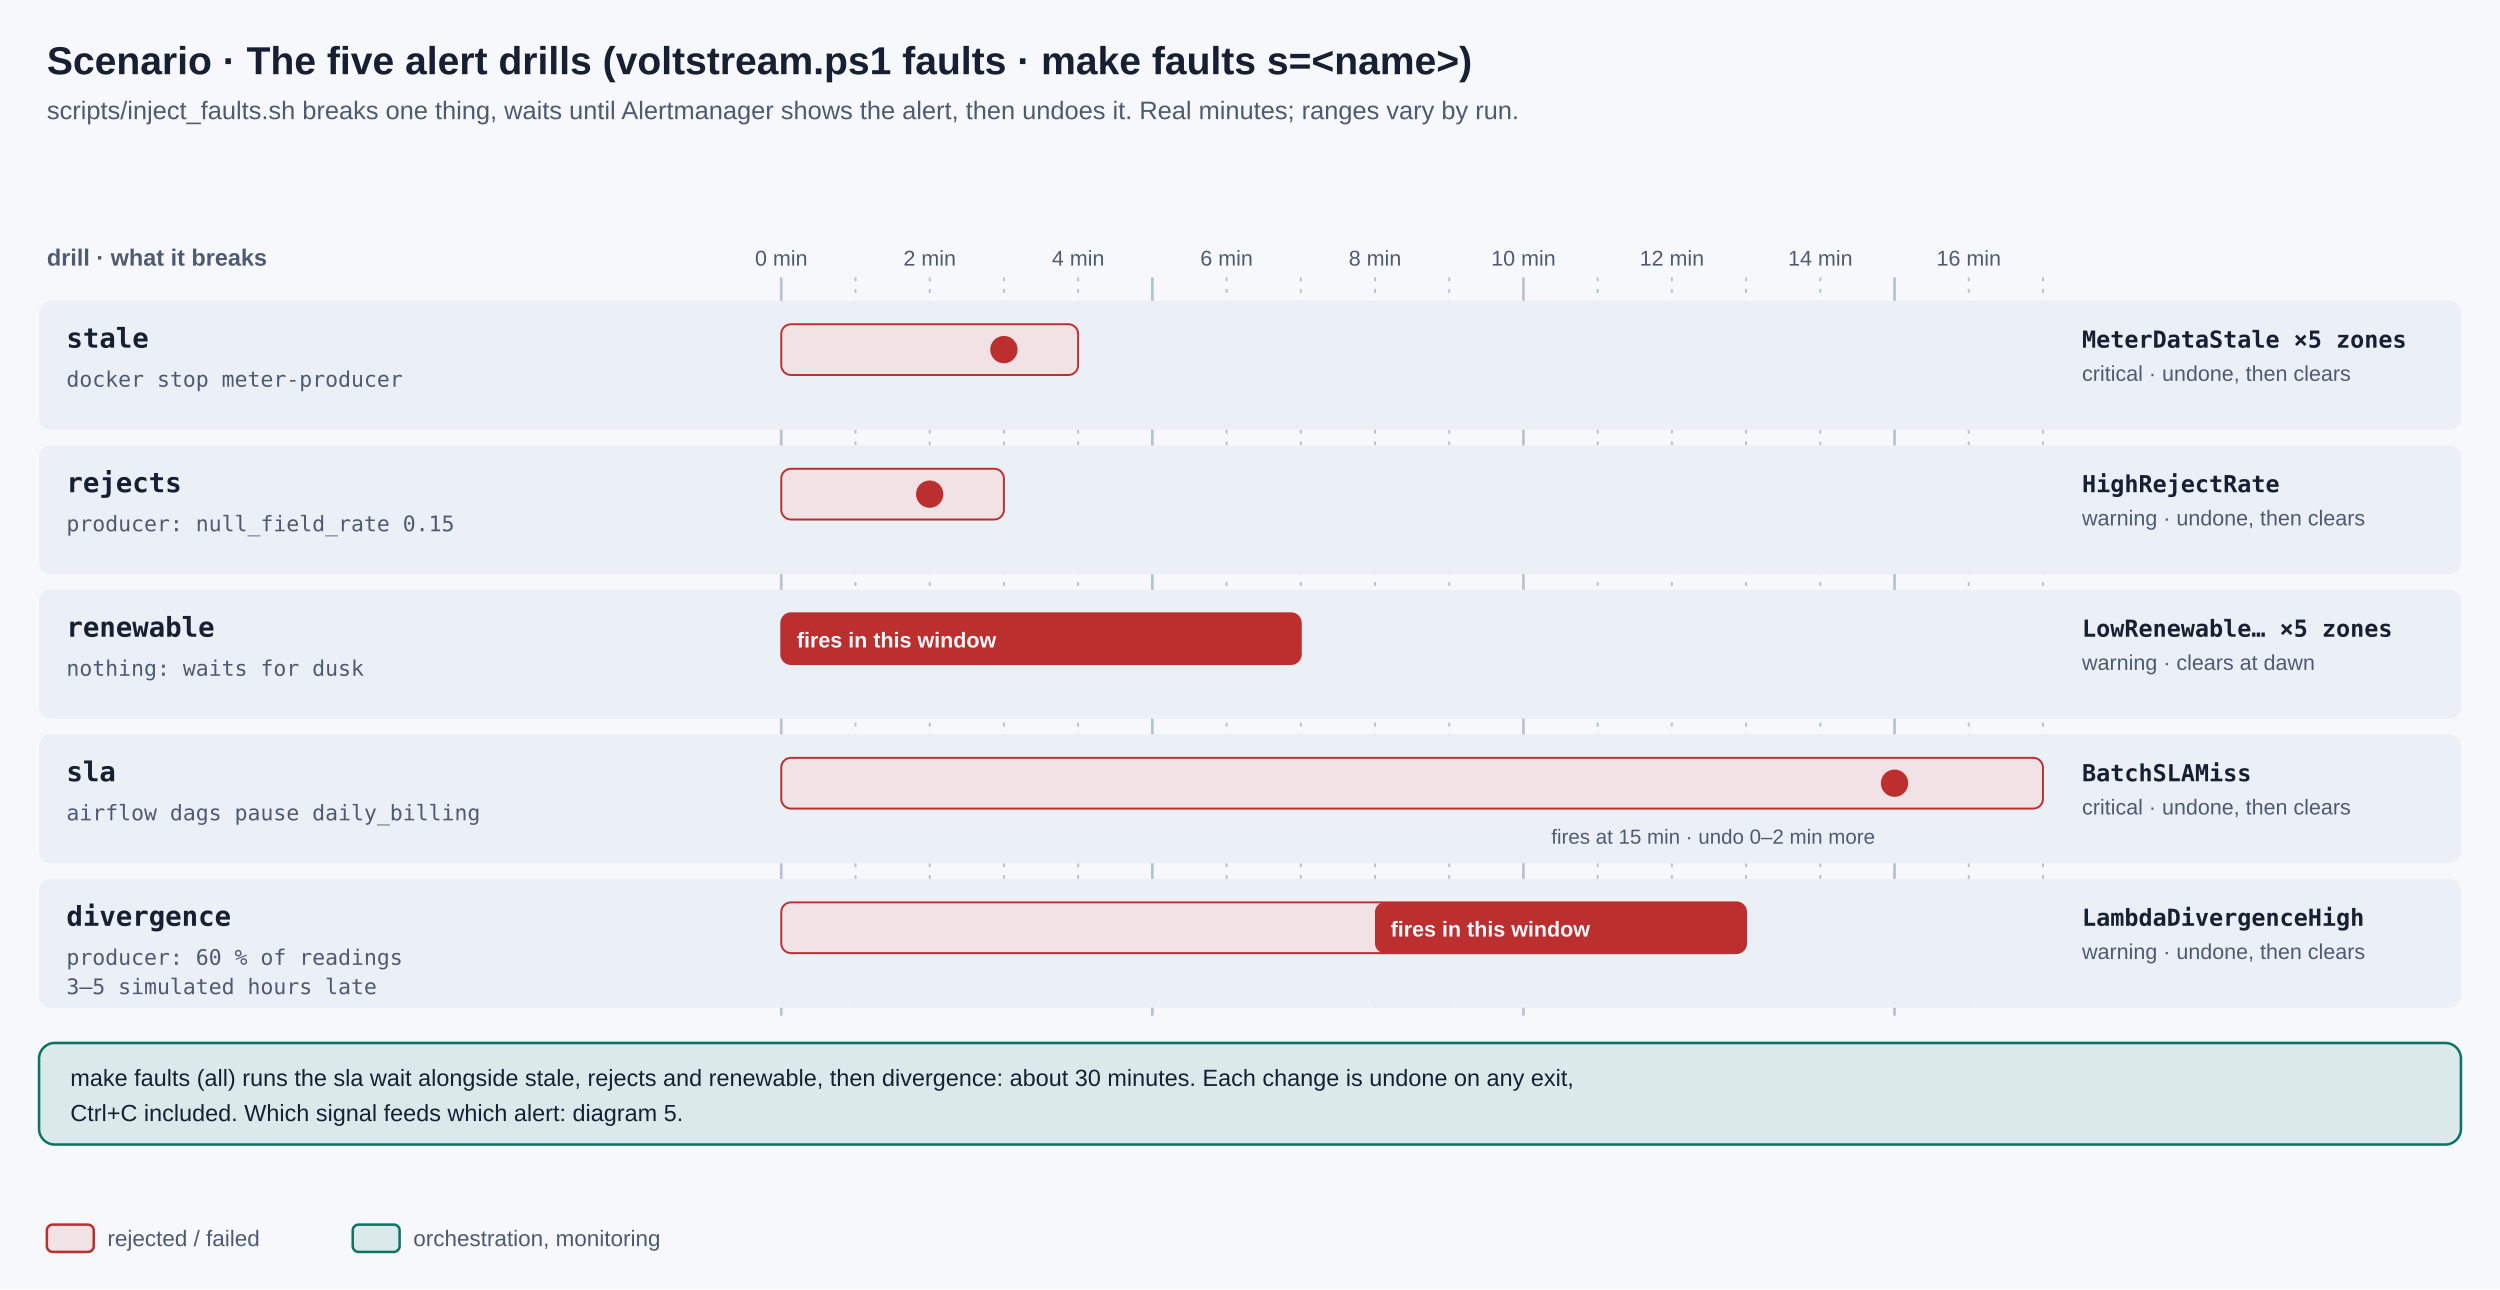
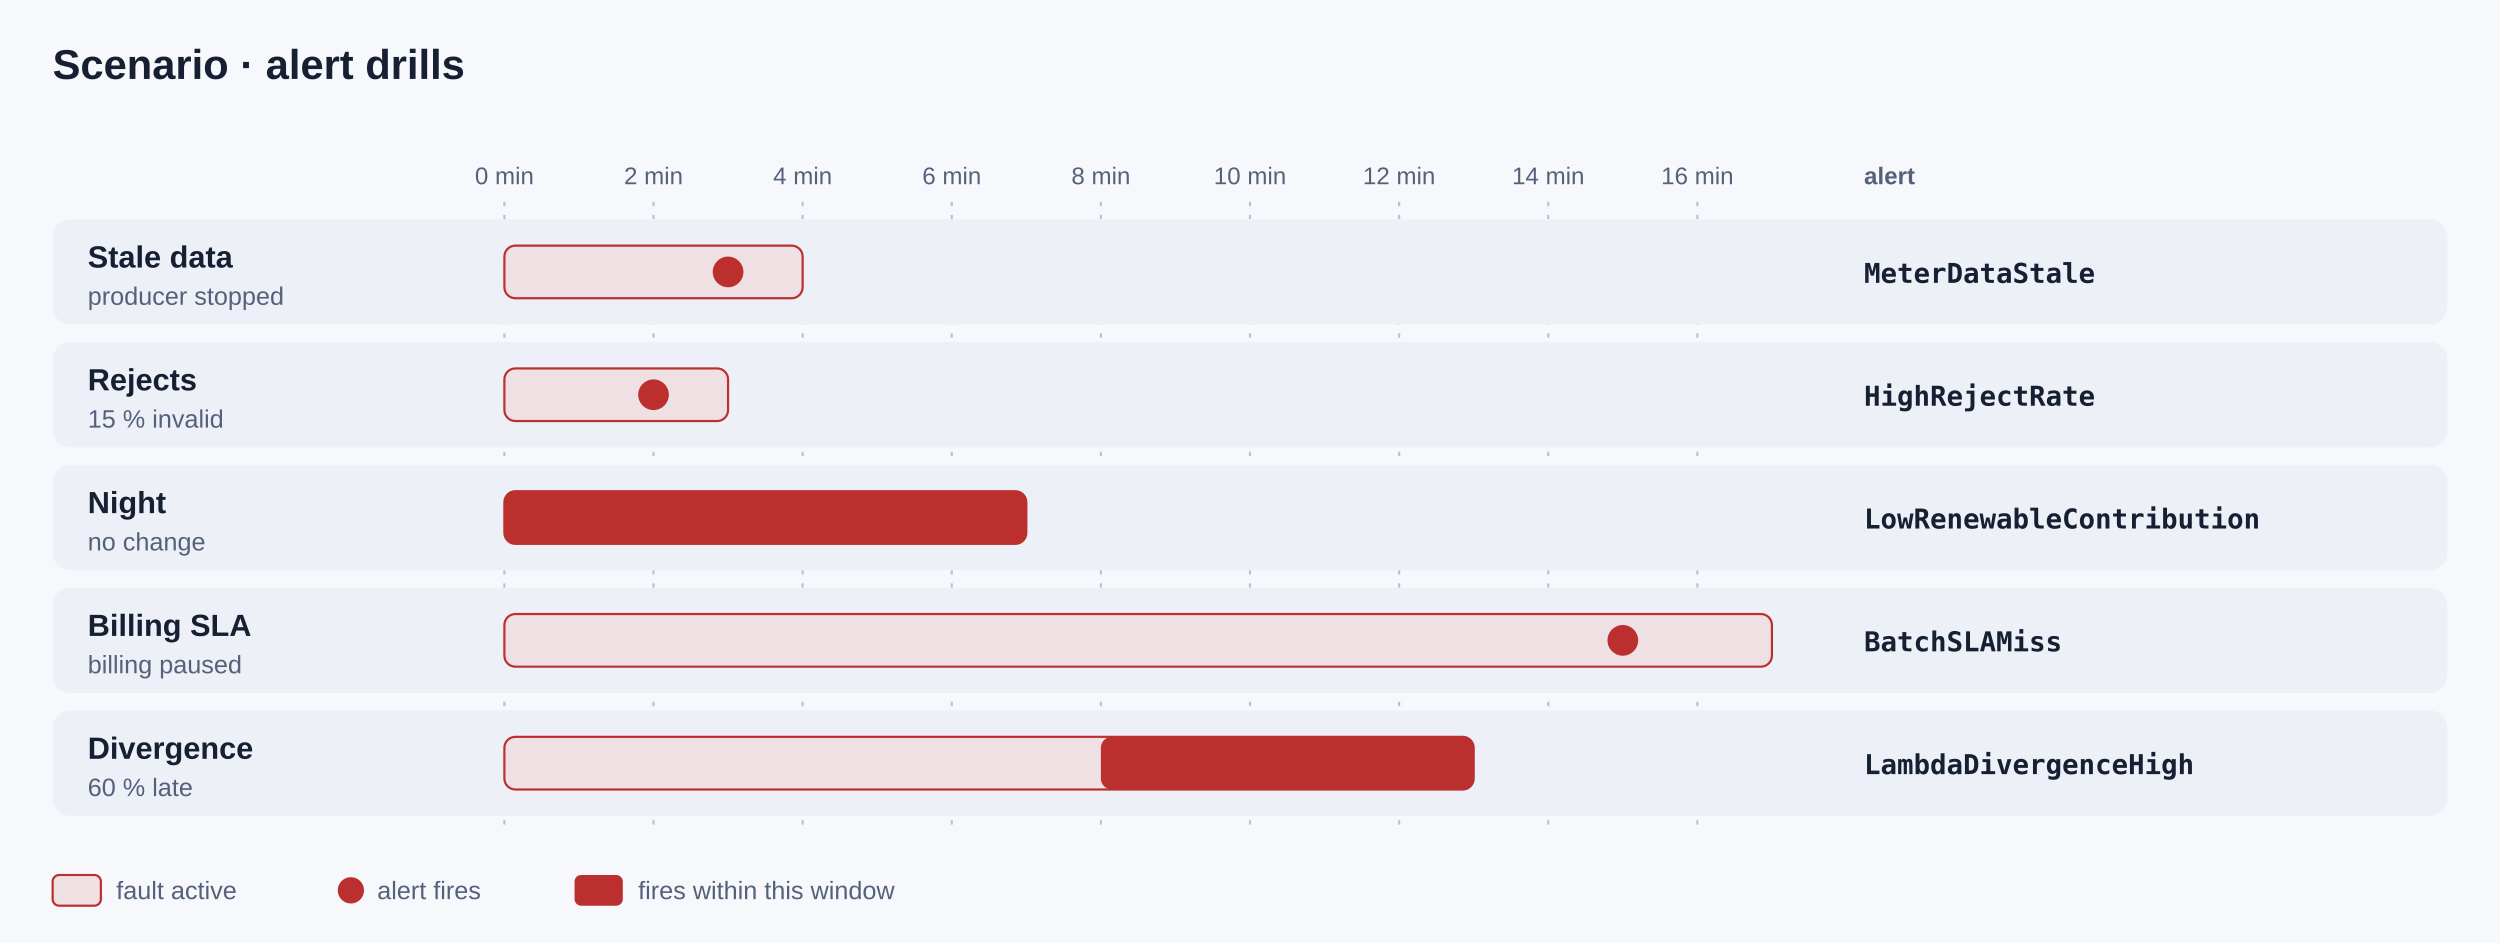
- <svg xmlns="http://www.w3.org/2000/svg" width="1280" height="660" viewBox="0 0 1280 660" role="img" aria-labelledby="title desc">
+ <svg xmlns="http://www.w3.org/2000/svg" width="1140" height="430" viewBox="0 0 1140 430" role="img" aria-labelledby="title desc">
  <defs />
-   <rect width="1280" height="660" fill="#f6f8fb" />
-   <text x="24.0" y="38.0" font-family="'Segoe UI', -apple-system, BlinkMacSystemFont, 'Helvetica Neue', Arial, sans-serif" font-size="20" font-weight="650" fill="#172033" text-anchor="start">Scenario · The five alert drills   (voltstream.ps1 faults · make faults s=&lt;name&gt;)</text>
-   <text x="24.0" y="61.0" font-family="'Segoe UI', -apple-system, BlinkMacSystemFont, 'Helvetica Neue', Arial, sans-serif" font-size="13" font-weight="400" fill="#4e5a71" text-anchor="start">scripts/inject_faults.sh breaks one thing, waits until Alertmanager shows the alert, then undoes it. Real minutes; ranges vary by run.</text>
-   <line x1="400.0" y1="142" x2="400.0" y2="520" stroke="#b8c2d3" stroke-width="1.4" />
-   <text x="400.0" y="136.0" font-family="'Segoe UI', -apple-system, BlinkMacSystemFont, 'Helvetica Neue', Arial, sans-serif" font-size="11" font-weight="400" fill="#4e5a71" text-anchor="middle">0 min</text>
-   <line x1="438.0" y1="142" x2="438.0" y2="520" stroke="#b8c2d3" stroke-width="1" stroke-dasharray="2 4" />
-   <line x1="476.0" y1="142" x2="476.0" y2="520" stroke="#b8c2d3" stroke-width="1" stroke-dasharray="2 4" />
-   <text x="476.0" y="136.0" font-family="'Segoe UI', -apple-system, BlinkMacSystemFont, 'Helvetica Neue', Arial, sans-serif" font-size="11" font-weight="400" fill="#4e5a71" text-anchor="middle">2 min</text>
-   <line x1="514.0" y1="142" x2="514.0" y2="520" stroke="#b8c2d3" stroke-width="1" stroke-dasharray="2 4" />
-   <line x1="552.0" y1="142" x2="552.0" y2="520" stroke="#b8c2d3" stroke-width="1" stroke-dasharray="2 4" />
-   <text x="552.0" y="136.0" font-family="'Segoe UI', -apple-system, BlinkMacSystemFont, 'Helvetica Neue', Arial, sans-serif" font-size="11" font-weight="400" fill="#4e5a71" text-anchor="middle">4 min</text>
-   <line x1="590.0" y1="142" x2="590.0" y2="520" stroke="#b8c2d3" stroke-width="1.4" />
-   <line x1="628.0" y1="142" x2="628.0" y2="520" stroke="#b8c2d3" stroke-width="1" stroke-dasharray="2 4" />
-   <text x="628.0" y="136.0" font-family="'Segoe UI', -apple-system, BlinkMacSystemFont, 'Helvetica Neue', Arial, sans-serif" font-size="11" font-weight="400" fill="#4e5a71" text-anchor="middle">6 min</text>
-   <line x1="666.0" y1="142" x2="666.0" y2="520" stroke="#b8c2d3" stroke-width="1" stroke-dasharray="2 4" />
-   <line x1="704.0" y1="142" x2="704.0" y2="520" stroke="#b8c2d3" stroke-width="1" stroke-dasharray="2 4" />
-   <text x="704.0" y="136.0" font-family="'Segoe UI', -apple-system, BlinkMacSystemFont, 'Helvetica Neue', Arial, sans-serif" font-size="11" font-weight="400" fill="#4e5a71" text-anchor="middle">8 min</text>
-   <line x1="742.0" y1="142" x2="742.0" y2="520" stroke="#b8c2d3" stroke-width="1" stroke-dasharray="2 4" />
-   <line x1="780.0" y1="142" x2="780.0" y2="520" stroke="#b8c2d3" stroke-width="1.4" />
-   <text x="780.0" y="136.0" font-family="'Segoe UI', -apple-system, BlinkMacSystemFont, 'Helvetica Neue', Arial, sans-serif" font-size="11" font-weight="400" fill="#4e5a71" text-anchor="middle">10 min</text>
-   <line x1="818.0" y1="142" x2="818.0" y2="520" stroke="#b8c2d3" stroke-width="1" stroke-dasharray="2 4" />
-   <line x1="856.0" y1="142" x2="856.0" y2="520" stroke="#b8c2d3" stroke-width="1" stroke-dasharray="2 4" />
-   <text x="856.0" y="136.0" font-family="'Segoe UI', -apple-system, BlinkMacSystemFont, 'Helvetica Neue', Arial, sans-serif" font-size="11" font-weight="400" fill="#4e5a71" text-anchor="middle">12 min</text>
-   <line x1="894.0" y1="142" x2="894.0" y2="520" stroke="#b8c2d3" stroke-width="1" stroke-dasharray="2 4" />
-   <line x1="932.0" y1="142" x2="932.0" y2="520" stroke="#b8c2d3" stroke-width="1" stroke-dasharray="2 4" />
-   <text x="932.0" y="136.0" font-family="'Segoe UI', -apple-system, BlinkMacSystemFont, 'Helvetica Neue', Arial, sans-serif" font-size="11" font-weight="400" fill="#4e5a71" text-anchor="middle">14 min</text>
-   <line x1="970.0" y1="142" x2="970.0" y2="520" stroke="#b8c2d3" stroke-width="1.4" />
-   <line x1="1008.0" y1="142" x2="1008.0" y2="520" stroke="#b8c2d3" stroke-width="1" stroke-dasharray="2 4" />
-   <text x="1008.0" y="136.0" font-family="'Segoe UI', -apple-system, BlinkMacSystemFont, 'Helvetica Neue', Arial, sans-serif" font-size="11" font-weight="400" fill="#4e5a71" text-anchor="middle">16 min</text>
-   <line x1="1046.0" y1="142" x2="1046.0" y2="520" stroke="#b8c2d3" stroke-width="1" stroke-dasharray="2 4" />
-   <text x="24.0" y="136.0" font-family="'Segoe UI', -apple-system, BlinkMacSystemFont, 'Helvetica Neue', Arial, sans-serif" font-size="12" font-weight="700" fill="#4e5a71" text-anchor="start">drill · what it breaks</text>
-   <rect x="20.0" y="154.0" width="1240.0" height="66.0" rx="6" fill="#ebeff6" />
-   <text x="34.0" y="178.0" font-family="ui-monospace, 'SFMono-Regular', 'Cascadia Mono', Consolas, Menlo, monospace" font-size="14" font-weight="700" fill="#172033" text-anchor="start">stale</text>
-   <text x="34.0" y="198.0" font-family="ui-monospace, 'SFMono-Regular', 'Cascadia Mono', Consolas, Menlo, monospace" font-size="11" font-weight="400" fill="#4e5a71" text-anchor="start">docker stop meter-producer</text>
-   <rect x="400.0" y="166.0" width="152.0" height="26.0" rx="5" fill="#f0e2e5" stroke="#bb2f2f" stroke-width="1" />
-   <circle cx="514.0" cy="179" r="7" fill="#bb2f2f" />
-   <text x="1066.0" y="178.0" font-family="ui-monospace, 'SFMono-Regular', 'Cascadia Mono', Consolas, Menlo, monospace" font-size="12" font-weight="700" fill="#172033" text-anchor="start">MeterDataStale ×5 zones</text>
-   <text x="1066.0" y="195.0" font-family="'Segoe UI', -apple-system, BlinkMacSystemFont, 'Helvetica Neue', Arial, sans-serif" font-size="11" font-weight="400" fill="#4e5a71" text-anchor="start">critical · undone, then clears</text>
-   <rect x="20.0" y="228.0" width="1240.0" height="66.0" rx="6" fill="#ebeff6" />
-   <text x="34.0" y="252.0" font-family="ui-monospace, 'SFMono-Regular', 'Cascadia Mono', Consolas, Menlo, monospace" font-size="14" font-weight="700" fill="#172033" text-anchor="start">rejects</text>
-   <text x="34.0" y="272.0" font-family="ui-monospace, 'SFMono-Regular', 'Cascadia Mono', Consolas, Menlo, monospace" font-size="11" font-weight="400" fill="#4e5a71" text-anchor="start">producer: null_field_rate 0.15</text>
-   <rect x="400.0" y="240.0" width="114.0" height="26.0" rx="5" fill="#f0e2e5" stroke="#bb2f2f" stroke-width="1" />
-   <circle cx="476.0" cy="253" r="7" fill="#bb2f2f" />
-   <text x="1066.0" y="252.0" font-family="ui-monospace, 'SFMono-Regular', 'Cascadia Mono', Consolas, Menlo, monospace" font-size="12" font-weight="700" fill="#172033" text-anchor="start">HighRejectRate</text>
-   <text x="1066.0" y="269.0" font-family="'Segoe UI', -apple-system, BlinkMacSystemFont, 'Helvetica Neue', Arial, sans-serif" font-size="11" font-weight="400" fill="#4e5a71" text-anchor="start">warning · undone, then clears</text>
-   <rect x="20.0" y="302.0" width="1240.0" height="66.0" rx="6" fill="#ebeff6" />
-   <text x="34.0" y="326.0" font-family="ui-monospace, 'SFMono-Regular', 'Cascadia Mono', Consolas, Menlo, monospace" font-size="14" font-weight="700" fill="#172033" text-anchor="start">renewable</text>
-   <text x="34.0" y="346.0" font-family="ui-monospace, 'SFMono-Regular', 'Cascadia Mono', Consolas, Menlo, monospace" font-size="11" font-weight="400" fill="#4e5a71" text-anchor="start">nothing: waits for dusk</text>
-   <rect x="400.0" y="314.0" width="266.0" height="26.0" rx="5" fill="#f0e2e5" stroke="#bb2f2f" stroke-width="1" />
-   <rect x="400.0" y="314.0" width="266.0" height="26.0" rx="5" fill="#bb2f2f" />
-   <text x="408.0" y="331.5" font-family="'Segoe UI', -apple-system, BlinkMacSystemFont, 'Helvetica Neue', Arial, sans-serif" font-size="11" font-weight="700" fill="#f6f8fb" text-anchor="start">fires in this window</text>
-   <text x="1066.0" y="326.0" font-family="ui-monospace, 'SFMono-Regular', 'Cascadia Mono', Consolas, Menlo, monospace" font-size="12" font-weight="700" fill="#172033" text-anchor="start">LowRenewable… ×5 zones</text>
-   <text x="1066.0" y="343.0" font-family="'Segoe UI', -apple-system, BlinkMacSystemFont, 'Helvetica Neue', Arial, sans-serif" font-size="11" font-weight="400" fill="#4e5a71" text-anchor="start">warning · clears at dawn</text>
-   <rect x="20.0" y="376.0" width="1240.0" height="66.0" rx="6" fill="#ebeff6" />
-   <text x="34.0" y="400.0" font-family="ui-monospace, 'SFMono-Regular', 'Cascadia Mono', Consolas, Menlo, monospace" font-size="14" font-weight="700" fill="#172033" text-anchor="start">sla</text>
-   <text x="34.0" y="420.0" font-family="ui-monospace, 'SFMono-Regular', 'Cascadia Mono', Consolas, Menlo, monospace" font-size="11" font-weight="400" fill="#4e5a71" text-anchor="start">airflow dags pause daily_billing</text>
-   <rect x="400.0" y="388.0" width="646.0" height="26.0" rx="5" fill="#f0e2e5" stroke="#bb2f2f" stroke-width="1" />
-   <circle cx="970.0" cy="401" r="7" fill="#bb2f2f" />
-   <text x="1066.0" y="400.0" font-family="ui-monospace, 'SFMono-Regular', 'Cascadia Mono', Consolas, Menlo, monospace" font-size="12" font-weight="700" fill="#172033" text-anchor="start">BatchSLAMiss</text>
-   <text x="1066.0" y="417.0" font-family="'Segoe UI', -apple-system, BlinkMacSystemFont, 'Helvetica Neue', Arial, sans-serif" font-size="11" font-weight="400" fill="#4e5a71" text-anchor="start">critical · undone, then clears</text>
-   <text x="960.0" y="432.0" font-family="'Segoe UI', -apple-system, BlinkMacSystemFont, 'Helvetica Neue', Arial, sans-serif" font-size="10.5" font-weight="400" fill="#4e5a71" text-anchor="end">fires at 15 min · undo 0–2 min more</text>
-   <rect x="20.0" y="450.0" width="1240.0" height="66.0" rx="6" fill="#ebeff6" />
-   <text x="34.0" y="474.0" font-family="ui-monospace, 'SFMono-Regular', 'Cascadia Mono', Consolas, Menlo, monospace" font-size="14" font-weight="700" fill="#172033" text-anchor="start">divergence</text>
-   <text x="34.0" y="494.0" font-family="ui-monospace, 'SFMono-Regular', 'Cascadia Mono', Consolas, Menlo, monospace" font-size="11" font-weight="400" fill="#4e5a71" text-anchor="start">producer: 60 % of readings</text>
-   <text x="34.0" y="509.0" font-family="ui-monospace, 'SFMono-Regular', 'Cascadia Mono', Consolas, Menlo, monospace" font-size="11" font-weight="400" fill="#4e5a71" text-anchor="start">3–5 simulated hours late</text>
-   <rect x="400.0" y="462.0" width="494.0" height="26.0" rx="5" fill="#f0e2e5" stroke="#bb2f2f" stroke-width="1" />
-   <rect x="704.0" y="462.0" width="190.0" height="26.0" rx="5" fill="#bb2f2f" />
-   <text x="712.0" y="479.5" font-family="'Segoe UI', -apple-system, BlinkMacSystemFont, 'Helvetica Neue', Arial, sans-serif" font-size="11" font-weight="700" fill="#f6f8fb" text-anchor="start">fires in this window</text>
-   <text x="1066.0" y="474.0" font-family="ui-monospace, 'SFMono-Regular', 'Cascadia Mono', Consolas, Menlo, monospace" font-size="12" font-weight="700" fill="#172033" text-anchor="start">LambdaDivergenceHigh</text>
-   <text x="1066.0" y="491.0" font-family="'Segoe UI', -apple-system, BlinkMacSystemFont, 'Helvetica Neue', Arial, sans-serif" font-size="11" font-weight="400" fill="#4e5a71" text-anchor="start">warning · undone, then clears</text>
-   <rect x="20.0" y="534.0" width="1240.0" height="52.0" rx="8" fill="#dce9eb" stroke="#0d7366" stroke-width="1.3" />
-   <text x="36.0" y="556.0" font-family="'Segoe UI', -apple-system, BlinkMacSystemFont, 'Helvetica Neue', Arial, sans-serif" font-size="12" font-weight="400" fill="#172033" text-anchor="start">make faults (all) runs the sla wait alongside stale, rejects and renewable, then divergence: about 30 minutes. Each change is undone on any exit,</text>
-   <text x="36.0" y="574.0" font-family="'Segoe UI', -apple-system, BlinkMacSystemFont, 'Helvetica Neue', Arial, sans-serif" font-size="12" font-weight="400" fill="#172033" text-anchor="start">Ctrl+C included. Which signal feeds which alert: diagram 5.</text>
-   <rect x="24.0" y="627.0" width="24.0" height="14.0" rx="3" fill="#f0e2e5" stroke="#bb2f2f" stroke-width="1.3" />
-   <text x="55.0" y="638.0" font-family="'Segoe UI', -apple-system, BlinkMacSystemFont, 'Helvetica Neue', Arial, sans-serif" font-size="11.5" font-weight="400" fill="#4e5a71" text-anchor="start">rejected / failed</text>
-   <rect x="180.6" y="627.0" width="24.0" height="14.0" rx="3" fill="#dce9eb" stroke="#0d7366" stroke-width="1.3" />
-   <text x="211.6" y="638.0" font-family="'Segoe UI', -apple-system, BlinkMacSystemFont, 'Helvetica Neue', Arial, sans-serif" font-size="11.5" font-weight="400" fill="#4e5a71" text-anchor="start">orchestration, monitoring</text>
+   <rect width="1140" height="430" fill="#f6f8fb" />
+   <text x="24.0" y="36.0" font-family="'Segoe UI', -apple-system, BlinkMacSystemFont, 'Helvetica Neue', Arial, sans-serif" font-size="19" font-weight="650" fill="#172033" text-anchor="start">Scenario · alert drills</text>
+   <text x="230.0" y="84.0" font-family="'Segoe UI', -apple-system, BlinkMacSystemFont, 'Helvetica Neue', Arial, sans-serif" font-size="11" font-weight="400" fill="#55617a" text-anchor="middle">0 min</text>
+   <line x1="230.0" y1="92" x2="230.0" y2="376" stroke="#b8c2d3" stroke-dasharray="2 4" />
+   <text x="298.0" y="84.0" font-family="'Segoe UI', -apple-system, BlinkMacSystemFont, 'Helvetica Neue', Arial, sans-serif" font-size="11" font-weight="400" fill="#55617a" text-anchor="middle">2 min</text>
+   <line x1="298.0" y1="92" x2="298.0" y2="376" stroke="#b8c2d3" stroke-dasharray="2 4" />
+   <text x="366.0" y="84.0" font-family="'Segoe UI', -apple-system, BlinkMacSystemFont, 'Helvetica Neue', Arial, sans-serif" font-size="11" font-weight="400" fill="#55617a" text-anchor="middle">4 min</text>
+   <line x1="366.0" y1="92" x2="366.0" y2="376" stroke="#b8c2d3" stroke-dasharray="2 4" />
+   <text x="434.0" y="84.0" font-family="'Segoe UI', -apple-system, BlinkMacSystemFont, 'Helvetica Neue', Arial, sans-serif" font-size="11" font-weight="400" fill="#55617a" text-anchor="middle">6 min</text>
+   <line x1="434.0" y1="92" x2="434.0" y2="376" stroke="#b8c2d3" stroke-dasharray="2 4" />
+   <text x="502.0" y="84.0" font-family="'Segoe UI', -apple-system, BlinkMacSystemFont, 'Helvetica Neue', Arial, sans-serif" font-size="11" font-weight="400" fill="#55617a" text-anchor="middle">8 min</text>
+   <line x1="502.0" y1="92" x2="502.0" y2="376" stroke="#b8c2d3" stroke-dasharray="2 4" />
+   <text x="570.0" y="84.0" font-family="'Segoe UI', -apple-system, BlinkMacSystemFont, 'Helvetica Neue', Arial, sans-serif" font-size="11" font-weight="400" fill="#55617a" text-anchor="middle">10 min</text>
+   <line x1="570.0" y1="92" x2="570.0" y2="376" stroke="#b8c2d3" stroke-dasharray="2 4" />
+   <text x="638.0" y="84.0" font-family="'Segoe UI', -apple-system, BlinkMacSystemFont, 'Helvetica Neue', Arial, sans-serif" font-size="11" font-weight="400" fill="#55617a" text-anchor="middle">12 min</text>
+   <line x1="638.0" y1="92" x2="638.0" y2="376" stroke="#b8c2d3" stroke-dasharray="2 4" />
+   <text x="706.0" y="84.0" font-family="'Segoe UI', -apple-system, BlinkMacSystemFont, 'Helvetica Neue', Arial, sans-serif" font-size="11" font-weight="400" fill="#55617a" text-anchor="middle">14 min</text>
+   <line x1="706.0" y1="92" x2="706.0" y2="376" stroke="#b8c2d3" stroke-dasharray="2 4" />
+   <text x="774.0" y="84.0" font-family="'Segoe UI', -apple-system, BlinkMacSystemFont, 'Helvetica Neue', Arial, sans-serif" font-size="11" font-weight="400" fill="#55617a" text-anchor="middle">16 min</text>
+   <line x1="774.0" y1="92" x2="774.0" y2="376" stroke="#b8c2d3" stroke-dasharray="2 4" />
+   <text x="850.0" y="84.0" font-family="'Segoe UI', -apple-system, BlinkMacSystemFont, 'Helvetica Neue', Arial, sans-serif" font-size="11" font-weight="700" fill="#55617a" text-anchor="start">alert</text>
+   <rect x="24.0" y="100.0" width="1092.0" height="48.0" rx="8" fill="#edf1f7" />
+   <text x="40.0" y="122.0" font-family="'Segoe UI', -apple-system, BlinkMacSystemFont, 'Helvetica Neue', Arial, sans-serif" font-size="14" font-weight="650" fill="#172033" text-anchor="start">Stale data</text>
+   <text x="40.0" y="139.0" font-family="'Segoe UI', -apple-system, BlinkMacSystemFont, 'Helvetica Neue', Arial, sans-serif" font-size="11.5" font-weight="400" fill="#55617a" text-anchor="start">producer stopped</text>
+   <rect x="230.0" y="112.0" width="136.0" height="24.0" rx="5" fill="#efe0e3" stroke="#bb2f2f" stroke-width="1" />
+   <circle cx="332.0" cy="124" r="7" fill="#bb2f2f" />
+   <text x="850.0" y="129.0" font-family="ui-monospace, 'SFMono-Regular', 'Cascadia Mono', Consolas, Menlo, monospace" font-size="12.5" font-weight="600" fill="#172033" text-anchor="start">MeterDataStale</text>
+   <rect x="24.0" y="156.0" width="1092.0" height="48.0" rx="8" fill="#edf1f7" />
+   <text x="40.0" y="178.0" font-family="'Segoe UI', -apple-system, BlinkMacSystemFont, 'Helvetica Neue', Arial, sans-serif" font-size="14" font-weight="650" fill="#172033" text-anchor="start">Rejects</text>
+   <text x="40.0" y="195.0" font-family="'Segoe UI', -apple-system, BlinkMacSystemFont, 'Helvetica Neue', Arial, sans-serif" font-size="11.5" font-weight="400" fill="#55617a" text-anchor="start">15 % invalid</text>
+   <rect x="230.0" y="168.0" width="102.0" height="24.0" rx="5" fill="#efe0e3" stroke="#bb2f2f" stroke-width="1" />
+   <circle cx="298.0" cy="180" r="7" fill="#bb2f2f" />
+   <text x="850.0" y="185.0" font-family="ui-monospace, 'SFMono-Regular', 'Cascadia Mono', Consolas, Menlo, monospace" font-size="12.5" font-weight="600" fill="#172033" text-anchor="start">HighRejectRate</text>
+   <rect x="24.0" y="212.0" width="1092.0" height="48.0" rx="8" fill="#edf1f7" />
+   <text x="40.0" y="234.0" font-family="'Segoe UI', -apple-system, BlinkMacSystemFont, 'Helvetica Neue', Arial, sans-serif" font-size="14" font-weight="650" fill="#172033" text-anchor="start">Night</text>
+   <text x="40.0" y="251.0" font-family="'Segoe UI', -apple-system, BlinkMacSystemFont, 'Helvetica Neue', Arial, sans-serif" font-size="11.5" font-weight="400" fill="#55617a" text-anchor="start">no change</text>
+   <rect x="230.0" y="224.0" width="238.0" height="24.0" rx="5" fill="#efe0e3" stroke="#bb2f2f" stroke-width="1" />
+   <rect x="230.0" y="224.0" width="238.0" height="24.0" rx="5" fill="#bb2f2f" />
+   <text x="850.0" y="241.0" font-family="ui-monospace, 'SFMono-Regular', 'Cascadia Mono', Consolas, Menlo, monospace" font-size="12.5" font-weight="600" fill="#172033" text-anchor="start">LowRenewableContribution</text>
+   <rect x="24.0" y="268.0" width="1092.0" height="48.0" rx="8" fill="#edf1f7" />
+   <text x="40.0" y="290.0" font-family="'Segoe UI', -apple-system, BlinkMacSystemFont, 'Helvetica Neue', Arial, sans-serif" font-size="14" font-weight="650" fill="#172033" text-anchor="start">Billing SLA</text>
+   <text x="40.0" y="307.0" font-family="'Segoe UI', -apple-system, BlinkMacSystemFont, 'Helvetica Neue', Arial, sans-serif" font-size="11.5" font-weight="400" fill="#55617a" text-anchor="start">billing paused</text>
+   <rect x="230.0" y="280.0" width="578.0" height="24.0" rx="5" fill="#efe0e3" stroke="#bb2f2f" stroke-width="1" />
+   <circle cx="740.0" cy="292" r="7" fill="#bb2f2f" />
+   <text x="850.0" y="297.0" font-family="ui-monospace, 'SFMono-Regular', 'Cascadia Mono', Consolas, Menlo, monospace" font-size="12.5" font-weight="600" fill="#172033" text-anchor="start">BatchSLAMiss</text>
+   <rect x="24.0" y="324.0" width="1092.0" height="48.0" rx="8" fill="#edf1f7" />
+   <text x="40.0" y="346.0" font-family="'Segoe UI', -apple-system, BlinkMacSystemFont, 'Helvetica Neue', Arial, sans-serif" font-size="14" font-weight="650" fill="#172033" text-anchor="start">Divergence</text>
+   <text x="40.0" y="363.0" font-family="'Segoe UI', -apple-system, BlinkMacSystemFont, 'Helvetica Neue', Arial, sans-serif" font-size="11.5" font-weight="400" fill="#55617a" text-anchor="start">60 % late</text>
+   <rect x="230.0" y="336.0" width="442.0" height="24.0" rx="5" fill="#efe0e3" stroke="#bb2f2f" stroke-width="1" />
+   <rect x="502.0" y="336.0" width="170.0" height="24.0" rx="5" fill="#bb2f2f" />
+   <text x="850.0" y="353.0" font-family="ui-monospace, 'SFMono-Regular', 'Cascadia Mono', Consolas, Menlo, monospace" font-size="12.5" font-weight="600" fill="#172033" text-anchor="start">LambdaDivergenceHigh</text>
+   <rect x="24.0" y="399.0" width="22.0" height="14.0" rx="3" fill="#efe0e3" stroke="#bb2f2f" stroke-width="1" />
+   <text x="53.0" y="410.0" font-family="'Segoe UI', -apple-system, BlinkMacSystemFont, 'Helvetica Neue', Arial, sans-serif" font-size="11.5" font-weight="400" fill="#55617a" text-anchor="start">fault active</text>
+   <circle cx="160" cy="406" r="6" fill="#bb2f2f" />
+   <text x="172.0" y="410.0" font-family="'Segoe UI', -apple-system, BlinkMacSystemFont, 'Helvetica Neue', Arial, sans-serif" font-size="11.5" font-weight="400" fill="#55617a" text-anchor="start">alert fires</text>
+   <rect x="262.0" y="399.0" width="22.0" height="14.0" rx="3" fill="#bb2f2f" />
+   <text x="291.0" y="410.0" font-family="'Segoe UI', -apple-system, BlinkMacSystemFont, 'Helvetica Neue', Arial, sans-serif" font-size="11.5" font-weight="400" fill="#55617a" text-anchor="start">fires within this window</text>
</svg>
